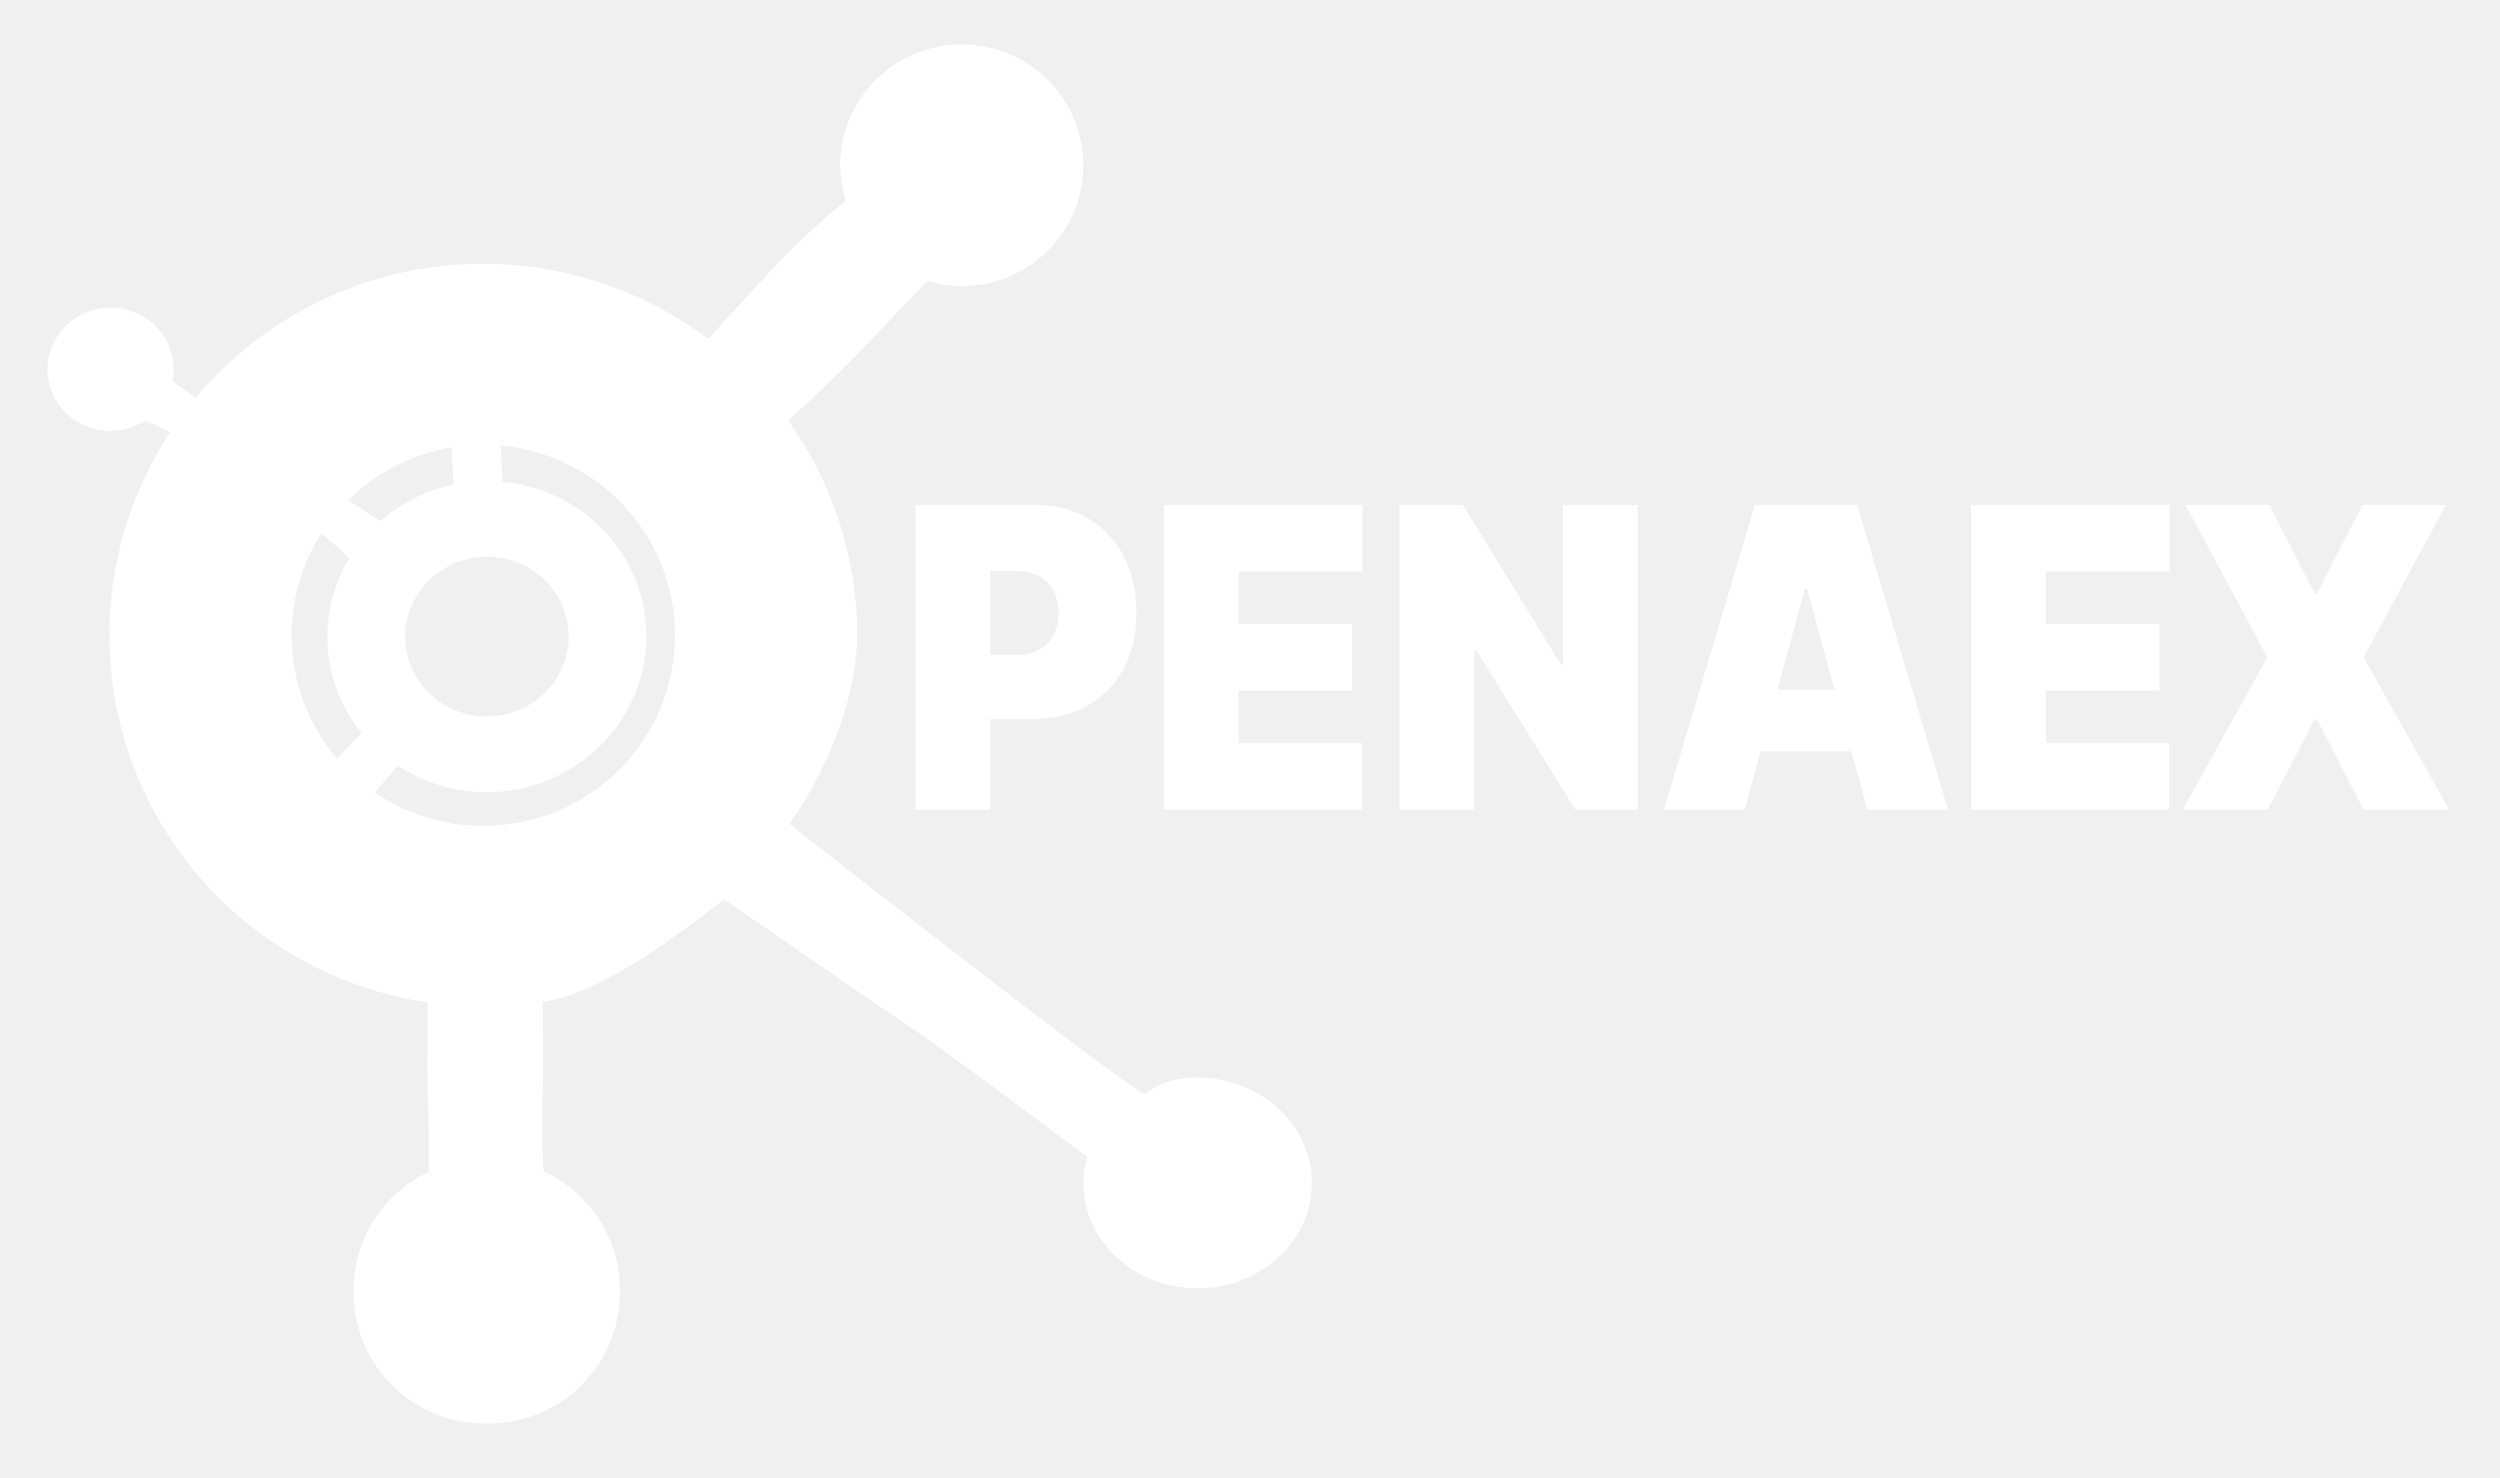
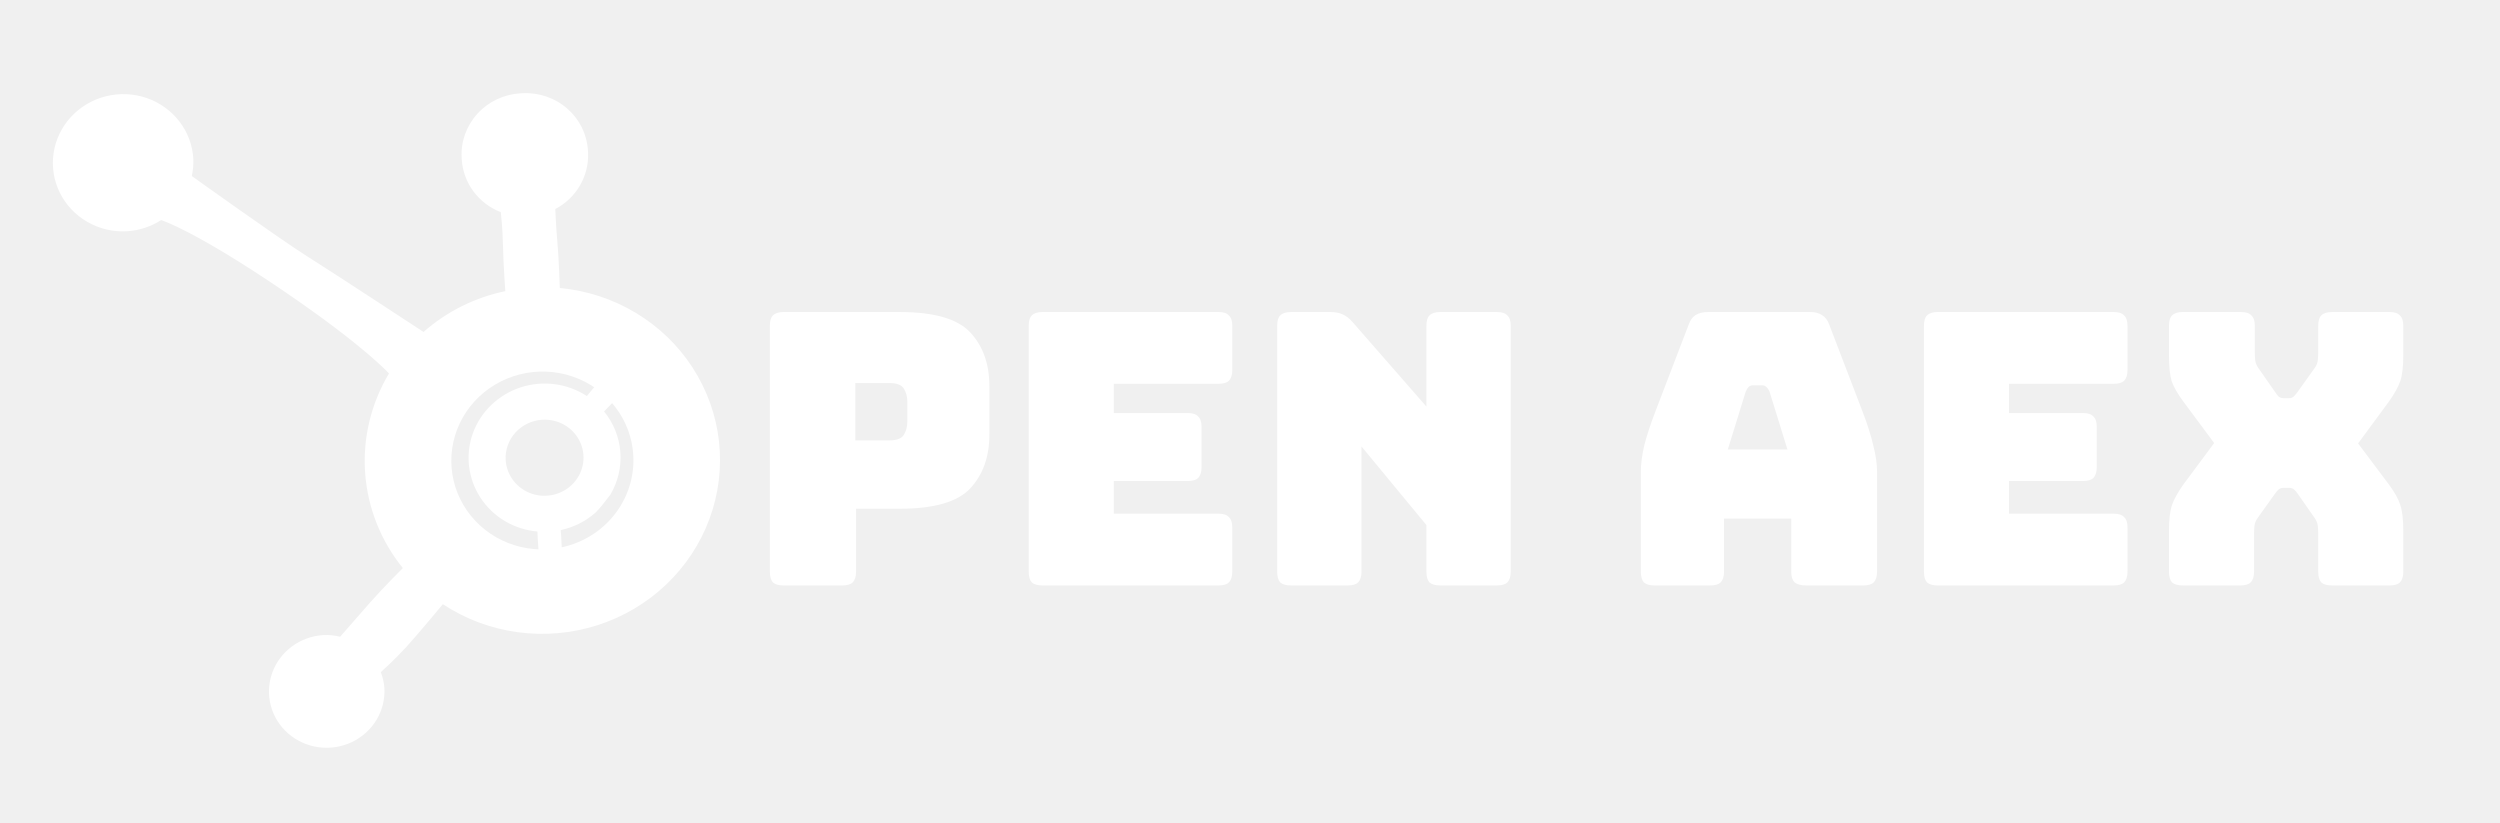
- <svg xmlns="http://www.w3.org/2000/svg" viewBox="-1.5 -1.5 88 52" role="img" aria-label="OpenAxe">
-   <path d="M13.559 33.788C13.559 33.788 13.515 35.915 13.559 37.141C13.606 38.455 13.59 39.753 13.59 39.753C12.799 40.126 12.131 40.714 11.663 41.449C11.195 42.185 10.947 43.037 10.948 43.907L10.948 44.046C10.958 45.262 11.451 46.425 12.321 47.28C13.19 48.135 14.365 48.614 15.588 48.611L15.728 48.61C16.951 48.6 18.121 48.109 18.981 47.245C19.842 46.381 20.323 45.213 20.32 43.997L20.319 43.858C20.311 42.988 20.054 42.138 19.578 41.408C19.103 40.677 18.428 40.096 17.633 39.732C17.633 39.732 17.558 38.558 17.602 37.141C17.643 35.802 17.602 33.767 17.602 33.767C19.88 33.408 22.612 31.193 23.995 30.156C23.995 30.156 28.944 33.589 30.39 34.549C31.837 35.509 36.772 39.229 36.772 39.229C36.684 39.531 36.637 39.842 36.633 40.154C36.637 40.888 36.876 41.605 37.32 42.213C37.765 42.822 38.395 43.295 39.131 43.573C39.867 43.851 40.676 43.921 41.456 43.775C42.235 43.629 42.95 43.273 43.51 42.752C44.071 42.231 44.451 41.569 44.603 40.848C44.755 40.128 44.672 39.382 44.364 38.705C44.057 38.029 43.539 37.451 42.876 37.046C42.213 36.641 41.434 36.426 40.639 36.429C39.94 36.435 39.426 36.562 38.79 37C38.79 37 38.749 37.173 32.376 32.241C26.561 27.741 26.29 27.5 26.29 27.5C27.408 25.926 28.722 23.246 28.672 20.621C28.622 17.996 27.777 15.447 26.247 13.307C26.247 13.307 27.768 11.923 28.803 10.841C29.879 9.717 31.152 8.38 31.152 8.38C31.548 8.503 31.961 8.568 32.376 8.572C33.222 8.568 34.048 8.314 34.75 7.843C35.451 7.371 35.996 6.704 36.316 5.925C36.636 5.146 36.716 4.29 36.547 3.466C36.377 2.641 35.966 1.885 35.364 1.294C34.763 0.702 33.998 0.301 33.167 0.141C32.336 -0.019 31.476 0.07 30.695 0.396C29.915 0.722 29.25 1.271 28.783 1.973C28.316 2.675 28.07 3.499 28.074 4.34C28.082 4.753 28.151 5.162 28.28 5.555C28.28 5.555 27.25 6.389 26.303 7.341C25.355 8.293 23.428 10.429 23.428 10.429C21.829 9.228 19.976 8.407 18.01 8.027C16.043 7.647 14.015 7.719 12.081 8.236C10.146 8.754 8.356 9.705 6.848 11.015C5.339 12.326 4.152 13.961 3.376 15.798C2.6 17.634 2.256 19.622 2.372 21.61C2.487 23.599 3.057 25.534 4.039 27.27C5.022 29.005 6.39 30.495 8.04 31.625C9.69 32.754 11.578 33.494 13.559 33.788ZM15.476 14.155C16.811 14.149 18.117 14.535 19.231 15.266C20.345 15.998 21.215 17.041 21.732 18.264C22.249 19.487 22.39 20.835 22.136 22.137C21.883 23.44 21.246 24.638 20.308 25.581C19.369 26.524 18.17 27.17 16.862 27.435C15.555 27.701 14.197 27.575 12.961 27.074C11.726 26.573 10.668 25.718 9.92 24.619C9.173 23.52 8.771 22.225 8.764 20.898C8.754 19.119 9.456 17.41 10.715 16.145C11.974 14.88 13.687 14.165 15.476 14.155ZM16.19 15.457C16.19 15.457 16.162 14.566 16.117 14.055C16.068 13.506 16.047 12.963 16.047 12.963C16.376 12.789 16.648 12.528 16.831 12.21C17.014 11.892 17.101 11.53 17.082 11.166L17.079 11.108C17.048 10.6 16.813 10.124 16.424 9.786C16.035 9.447 15.524 9.273 15.003 9.302L14.944 9.305C14.423 9.336 13.935 9.567 13.588 9.948C13.24 10.329 13.06 10.828 13.088 11.337L13.091 11.395C13.114 11.759 13.242 12.108 13.46 12.403C13.679 12.698 13.979 12.927 14.325 13.061C14.325 13.061 14.383 13.551 14.395 14.145C14.406 14.706 14.468 15.556 14.468 15.556C13.505 15.757 12.614 16.202 11.883 16.846C11.883 16.846 9.049 14.985 8.222 14.466C7.395 13.948 4.561 11.919 4.561 11.919C4.6 11.74 4.617 11.557 4.609 11.375C4.585 10.946 4.432 10.535 4.168 10.193C3.904 9.85 3.542 9.592 3.128 9.451C2.714 9.31 2.265 9.292 1.84 9.4C1.414 9.508 1.031 9.736 0.738 10.056C0.445 10.376 0.255 10.774 0.193 11.199C0.131 11.624 0.199 12.056 0.389 12.443C0.579 12.829 0.883 13.151 1.261 13.368C1.639 13.586 2.074 13.689 2.513 13.664C2.898 13.641 3.27 13.518 3.592 13.31C3.592 13.31 4.645 13.633 7.467 15.555C10.041 17.308 10.791 18.158 10.791 18.158C10.223 19.109 9.96 20.204 10.038 21.301C10.117 22.398 10.532 23.446 11.23 24.307C11.23 24.307 10.613 24.92 10.195 25.395C9.762 25.89 9.248 26.477 9.248 26.477C9.077 26.434 8.9 26.416 8.723 26.424C8.362 26.445 8.016 26.569 7.727 26.782C7.439 26.995 7.221 27.286 7.102 27.619C6.983 27.952 6.967 28.312 7.057 28.653C7.147 28.994 7.339 29.301 7.608 29.535C7.877 29.769 8.212 29.92 8.569 29.969C8.927 30.017 9.291 29.961 9.616 29.807C9.942 29.653 10.213 29.409 10.397 29.105C10.58 28.801 10.667 28.451 10.647 28.099C10.635 27.926 10.596 27.757 10.533 27.595C10.533 27.595 10.953 27.223 11.336 26.804C11.719 26.385 12.494 25.448 12.494 25.448C13.201 25.915 14.008 26.218 14.854 26.333C15.7 26.448 16.562 26.373 17.375 26.114C18.188 25.854 18.929 25.417 19.543 24.835C20.157 24.253 20.628 23.543 20.918 22.757C21.209 21.972 21.312 21.132 21.22 20.303C21.128 19.474 20.842 18.677 20.386 17.973C19.93 17.268 19.315 16.676 18.587 16.24C17.86 15.804 17.04 15.536 16.19 15.457ZM15.8 23.713C15.232 23.745 14.666 23.613 14.176 23.332C13.686 23.05 13.293 22.633 13.046 22.133C12.799 21.633 12.71 21.072 12.79 20.522C12.869 19.971 13.114 19.456 13.494 19.04C13.873 18.625 14.37 18.328 14.921 18.188C15.472 18.048 16.053 18.071 16.59 18.253C17.127 18.435 17.597 18.769 17.939 19.212C18.281 19.655 18.481 20.188 18.512 20.743C18.555 21.487 18.293 22.218 17.785 22.775C17.276 23.332 16.562 23.669 15.8 23.713ZM67.882 27V16.273H74.869V18.619H70.514V20.463H74.509V22.81H70.514V24.653H74.85V27H67.882ZM78.385 16.273L79.975 19.395H80.051L81.661 16.273H84.596L81.699 21.636L84.709 27H81.699L80.051 23.815H79.975L78.328 27H75.336L78.309 21.636L75.431 16.273H78.385ZM59.913 27H57.072L60.272 16.273H63.87L67.07 27H64.23L62.109 19.227H62.033L59.913 27ZM59.382 22.768H64.722V24.947H59.382V22.768ZM56.149 16.273V27H53.953L50.45 21.364H50.393V27H47.761V16.273H49.995L53.441 21.888H53.517V16.273H56.149ZM39.468 27V16.273H46.456V18.619H42.1V20.463H46.096V22.81H42.1V24.653H46.437V27H39.468ZM30.721 27V16.273H34.905C35.625 16.273 36.254 16.43 36.794 16.744C37.334 17.058 37.753 17.5 38.053 18.069C38.353 18.638 38.503 19.304 38.503 20.065C38.503 20.833 38.348 21.498 38.039 22.061C37.733 22.623 37.302 23.056 36.747 23.36C36.194 23.663 35.549 23.815 34.81 23.815H32.311V21.552H34.28C34.59 21.552 34.853 21.493 35.071 21.374C35.292 21.252 35.461 21.079 35.577 20.856C35.697 20.632 35.757 20.369 35.757 20.065C35.757 19.758 35.697 19.496 35.577 19.279C35.461 19.059 35.292 18.892 35.071 18.776C34.853 18.658 34.59 18.598 34.28 18.598H33.352V27H30.721Z" fill="#FFFFFF" />
+ <svg xmlns="http://www.w3.org/2000/svg" viewBox="-1.5 -1.5 79 26" role="img" aria-label="OpenAEX">
+   <path d="M16.19 7.601C16.19 7.601 16.162 6.71 16.117 6.199C16.068 5.65 16.047 5.106 16.047 5.106C16.376 4.933 16.648 4.672 16.831 4.354C17.014 4.036 17.101 3.674 17.082 3.31L17.079 3.252C17.048 2.743 16.813 2.268 16.424 1.93C16.035 1.591 15.524 1.417 15.003 1.446L14.944 1.449C14.423 1.48 13.935 1.711 13.588 2.092C13.24 2.473 13.06 2.972 13.088 3.481L13.091 3.539C13.114 3.903 13.242 4.252 13.46 4.547C13.679 4.842 13.979 5.07 14.325 5.205C14.325 5.205 14.383 5.695 14.395 6.288C14.406 6.85 14.468 7.7 14.468 7.7C13.505 7.9 12.614 8.346 11.883 8.99C11.883 8.99 9.049 7.129 8.222 6.61C7.395 6.092 4.561 4.063 4.561 4.063C4.6 3.884 4.617 3.701 4.609 3.519C4.585 3.09 4.432 2.679 4.168 2.337C3.904 1.994 3.542 1.736 3.128 1.595C2.714 1.454 2.265 1.436 1.84 1.544C1.414 1.652 1.031 1.88 0.738 2.2C0.445 2.52 0.255 2.918 0.193 3.343C0.131 3.768 0.199 4.2 0.389 4.587C0.579 4.973 0.883 5.295 1.261 5.512C1.639 5.73 2.074 5.833 2.513 5.808C2.898 5.784 3.27 5.662 3.592 5.454C3.592 5.454 4.645 5.777 7.467 7.698C10.041 9.452 10.791 10.302 10.791 10.302C10.223 11.253 9.96 12.348 10.038 13.445C10.117 14.542 10.532 15.59 11.23 16.451C11.23 16.451 10.613 17.064 10.195 17.539C9.762 18.034 9.248 18.621 9.248 18.621C9.077 18.578 8.9 18.56 8.723 18.568C8.362 18.589 8.016 18.713 7.727 18.926C7.439 19.139 7.221 19.43 7.102 19.763C6.983 20.096 6.967 20.456 7.057 20.797C7.147 21.138 7.339 21.445 7.608 21.679C7.877 21.913 8.212 22.064 8.569 22.113C8.927 22.161 9.291 22.105 9.616 21.951C9.942 21.797 10.213 21.553 10.397 21.249C10.58 20.945 10.667 20.595 10.647 20.243C10.635 20.07 10.596 19.901 10.533 19.739C10.533 19.739 10.953 19.367 11.336 18.948C11.719 18.529 12.494 17.592 12.494 17.592C13.201 18.059 14.008 18.362 14.854 18.477C15.7 18.592 16.562 18.517 17.375 18.258C18.188 17.998 18.929 17.561 19.543 16.979C20.157 16.397 20.628 15.686 20.918 14.901C21.209 14.116 21.312 13.276 21.22 12.447C21.128 11.618 20.842 10.821 20.386 10.117C19.93 9.412 19.315 8.82 18.587 8.384C17.86 7.948 17.04 7.68 16.19 7.601ZM15.8 15.857C15.232 15.889 14.666 15.757 14.176 15.476C13.686 15.194 13.293 14.777 13.046 14.277C12.799 13.777 12.71 13.216 12.79 12.666C12.869 12.115 13.114 11.6 13.494 11.184C13.873 10.769 14.37 10.472 14.921 10.332C15.472 10.192 16.053 10.214 16.59 10.397C17.127 10.579 17.597 10.913 17.939 11.356C18.281 11.799 18.481 12.332 18.512 12.887C18.555 13.631 18.293 14.362 17.785 14.919C17.276 15.476 16.562 15.813 15.8 15.857Z" fill="#FFFFFF" />
+   <path d="M16.002 17.928C15.78 17.941 15.56 17.867 15.393 17.723C15.227 17.579 15.125 17.376 15.111 17.159L15.109 17.134C15.1 16.979 15.138 16.823 15.215 16.687C15.293 16.551 15.409 16.439 15.549 16.364C15.549 16.364 15.539 16.131 15.517 15.896C15.497 15.682 15.483 15.312 15.483 15.296C15.119 15.264 14.768 15.152 14.456 14.967C14.144 14.782 13.88 14.528 13.683 14.228C13.487 13.928 13.364 13.587 13.322 13.233C13.281 12.879 13.323 12.519 13.446 12.182C13.569 11.846 13.769 11.541 14.03 11.292C14.292 11.042 14.609 10.852 14.956 10.74C15.303 10.627 15.672 10.594 16.034 10.641C16.396 10.689 16.742 10.817 17.045 11.015C17.045 11.015 17.375 10.613 17.538 10.433C17.697 10.258 17.872 10.102 17.881 10.094C17.853 10.025 17.836 9.952 17.831 9.879C17.821 9.728 17.858 9.577 17.936 9.447C18.014 9.317 18.13 9.212 18.269 9.145C18.407 9.079 18.564 9.054 18.716 9.074C18.869 9.094 19.012 9.159 19.127 9.258C19.243 9.358 19.326 9.489 19.365 9.635C19.404 9.78 19.399 9.935 19.349 10.077C19.298 10.22 19.205 10.345 19.082 10.437C18.959 10.528 18.811 10.582 18.657 10.591C18.581 10.595 18.505 10.587 18.432 10.569C18.42 10.582 18.209 10.827 18.029 11.034C17.853 11.236 17.594 11.495 17.588 11.501C17.888 11.868 18.068 12.316 18.103 12.785C18.139 13.254 18.029 13.724 17.787 14.132C17.751 14.099 17.789 14.134 17.787 14.132C17.502 14.503 17.502 14.503 17.323 14.694C17.326 14.696 17.161 14.755 17.323 14.694C17.012 14.971 16.63 15.163 16.219 15.251C16.22 15.266 16.248 15.62 16.254 15.855C16.26 16.108 16.285 16.319 16.285 16.319C16.433 16.375 16.562 16.472 16.656 16.598C16.75 16.724 16.806 16.874 16.816 17.029L16.817 17.054C16.83 17.271 16.754 17.485 16.606 17.648C16.458 17.811 16.25 17.912 16.027 17.926L16.002 17.928ZM16.021 14.126C16.256 14.065 16.468 13.937 16.629 13.759C16.791 13.581 16.895 13.359 16.928 13.124C16.961 12.889 16.922 12.648 16.815 12.435C16.709 12.222 16.54 12.043 16.33 11.924C16.12 11.805 15.878 11.749 15.635 11.764C15.309 11.784 15.003 11.93 14.787 12.169C14.57 12.408 14.46 12.722 14.479 13.04C14.494 13.277 14.581 13.505 14.728 13.693C14.875 13.882 15.076 14.025 15.306 14.102C15.536 14.179 15.786 14.187 16.021 14.126Z" fill="#FFFFFF" />
+   <path d="M25.12 17H23.26C23.108 17 22.996 16.968 22.924 16.904C22.86 16.832 22.828 16.72 22.828 16.568V8.792C22.828 8.64 22.86 8.532 22.924 8.468C22.996 8.396 23.108 8.36 23.26 8.36H26.932C28.02 8.36 28.764 8.576 29.164 9.008C29.564 9.44 29.764 10.004 29.764 10.7V12.236C29.764 12.932 29.564 13.496 29.164 13.928C28.764 14.36 28.02 14.576 26.932 14.576H25.552V16.568C25.552 16.72 25.516 16.832 25.444 16.904C25.38 16.968 25.272 17 25.12 17ZM25.528 10.604V12.416H26.608C26.84 12.416 26.992 12.356 27.064 12.236C27.136 12.116 27.172 11.98 27.172 11.828V11.192C27.172 11.04 27.136 10.904 27.064 10.784C26.992 10.664 26.84 10.604 26.608 10.604H25.528ZM37.008 17H31.44C31.288 17 31.176 16.968 31.104 16.904C31.04 16.832 31.008 16.72 31.008 16.568V8.792C31.008 8.64 31.04 8.532 31.104 8.468C31.176 8.396 31.288 8.36 31.44 8.36H37.008C37.16 8.36 37.268 8.396 37.332 8.468C37.404 8.532 37.44 8.64 37.44 8.792V10.196C37.44 10.348 37.404 10.46 37.332 10.532C37.268 10.596 37.16 10.628 37.008 10.628H33.696V11.552H36.036C36.188 11.552 36.296 11.588 36.36 11.66C36.432 11.724 36.468 11.832 36.468 11.984V13.268C36.468 13.42 36.432 13.532 36.36 13.604C36.296 13.668 36.188 13.7 36.036 13.7H33.696V14.732H37.008C37.16 14.732 37.268 14.768 37.332 14.84C37.404 14.904 37.44 15.012 37.44 15.164V16.568C37.44 16.72 37.404 16.832 37.332 16.904C37.268 16.968 37.16 17 37.008 17ZM41.091 17H39.291C39.139 17 39.027 16.968 38.955 16.904C38.891 16.832 38.859 16.72 38.859 16.568V8.792C38.859 8.64 38.891 8.532 38.955 8.468C39.027 8.396 39.139 8.36 39.291 8.36H40.539C40.691 8.36 40.819 8.384 40.923 8.432C41.035 8.48 41.143 8.564 41.247 8.684L43.575 11.348V8.792C43.575 8.64 43.607 8.532 43.671 8.468C43.743 8.396 43.855 8.36 44.007 8.36H45.807C45.959 8.36 46.067 8.396 46.131 8.468C46.203 8.532 46.239 8.64 46.239 8.792V16.568C46.239 16.72 46.203 16.832 46.131 16.904C46.067 16.968 45.959 17 45.807 17H44.007C43.855 17 43.743 16.968 43.671 16.904C43.607 16.832 43.575 16.72 43.575 16.568V15.092L41.523 12.608V16.568C41.523 16.72 41.487 16.832 41.415 16.904C41.351 16.968 41.243 17 41.091 17ZM53.663 10.88L53.099 12.704H54.983L54.419 10.88C54.387 10.808 54.351 10.756 54.311 10.724C54.279 10.692 54.239 10.676 54.191 10.676H53.891C53.843 10.676 53.799 10.692 53.759 10.724C53.727 10.756 53.695 10.808 53.663 10.88ZM52.979 16.568C52.979 16.72 52.943 16.832 52.871 16.904C52.807 16.968 52.699 17 52.547 17H50.783C50.631 17 50.519 16.968 50.447 16.904C50.383 16.832 50.351 16.72 50.351 16.568V13.4C50.351 13.16 50.387 12.884 50.459 12.572C50.539 12.26 50.659 11.896 50.819 11.48L51.863 8.756C51.911 8.62 51.983 8.52 52.079 8.456C52.183 8.392 52.315 8.36 52.475 8.36H55.703C55.855 8.36 55.979 8.392 56.075 8.456C56.179 8.52 56.255 8.62 56.303 8.756L57.347 11.48C57.507 11.896 57.623 12.26 57.695 12.572C57.775 12.884 57.815 13.16 57.815 13.4V16.568C57.815 16.72 57.779 16.832 57.707 16.904C57.643 16.968 57.535 17 57.383 17H55.571C55.411 17 55.291 16.968 55.211 16.904C55.139 16.832 55.103 16.72 55.103 16.568V14.888H52.979V16.568ZM65.297 17H59.729C59.577 17 59.465 16.968 59.393 16.904C59.329 16.832 59.297 16.72 59.297 16.568V8.792C59.297 8.64 59.329 8.532 59.393 8.468C59.465 8.396 59.577 8.36 59.729 8.36H65.297C65.449 8.36 65.557 8.396 65.621 8.468C65.693 8.532 65.729 8.64 65.729 8.792V10.196C65.729 10.348 65.693 10.46 65.621 10.532C65.557 10.596 65.449 10.628 65.297 10.628H61.985V11.552H64.325C64.477 11.552 64.585 11.588 64.649 11.66C64.721 11.724 64.757 11.832 64.757 11.984V13.268C64.757 13.42 64.721 13.532 64.649 13.604C64.585 13.668 64.477 13.7 64.325 13.7H61.985V14.732H65.297C65.449 14.732 65.557 14.768 65.621 14.84C65.693 14.904 65.729 15.012 65.729 15.164V16.568C65.729 16.72 65.693 16.832 65.621 16.904C65.557 16.968 65.449 17 65.297 17ZM69.728 16.568C69.728 16.72 69.692 16.832 69.62 16.904C69.556 16.968 69.448 17 69.296 17H67.472C67.32 17 67.208 16.968 67.136 16.904C67.072 16.832 67.04 16.72 67.04 16.568V15.284C67.04 14.916 67.072 14.64 67.136 14.456C67.2 14.272 67.32 14.056 67.496 13.808L68.468 12.5L67.496 11.192C67.312 10.944 67.188 10.728 67.124 10.544C67.068 10.36 67.04 10.084 67.04 9.716V8.792C67.04 8.64 67.072 8.532 67.136 8.468C67.208 8.396 67.32 8.36 67.472 8.36H69.32C69.472 8.36 69.58 8.396 69.644 8.468C69.716 8.532 69.752 8.64 69.752 8.792V9.62C69.752 9.7 69.756 9.784 69.764 9.872C69.772 9.96 69.804 10.044 69.86 10.124L70.388 10.88C70.428 10.944 70.468 10.996 70.508 11.036C70.556 11.068 70.612 11.084 70.676 11.084H70.82C70.884 11.084 70.936 11.068 70.976 11.036C71.016 10.996 71.06 10.944 71.108 10.88L71.648 10.124C71.704 10.044 71.736 9.96 71.744 9.872C71.752 9.784 71.756 9.7 71.756 9.62V8.792C71.756 8.64 71.788 8.532 71.852 8.468C71.924 8.396 72.036 8.36 72.188 8.36H74.012C74.164 8.36 74.272 8.396 74.336 8.468C74.408 8.532 74.444 8.64 74.444 8.792V9.716C74.444 10.084 74.412 10.36 74.348 10.544C74.284 10.728 74.164 10.944 73.988 11.192L73.016 12.512L73.988 13.808C74.172 14.056 74.292 14.272 74.348 14.456C74.412 14.64 74.444 14.916 74.444 15.284V16.568C74.444 16.72 74.408 16.832 74.336 16.904C74.272 16.968 74.164 17 74.012 17H72.188C72.036 17 71.924 16.968 71.852 16.904C71.788 16.832 71.756 16.72 71.756 16.568V15.38C71.756 15.3 71.752 15.216 71.744 15.128C71.736 15.04 71.704 14.956 71.648 14.876L71.12 14.12C71.072 14.048 71.028 13.996 70.988 13.964C70.948 13.932 70.896 13.916 70.832 13.916H70.664C70.6 13.916 70.548 13.932 70.508 13.964C70.468 13.996 70.424 14.048 70.376 14.12L69.836 14.876C69.78 14.956 69.748 15.04 69.74 15.128C69.732 15.216 69.728 15.3 69.728 15.38V16.568Z" fill="#FFFFFF" />
</svg>
